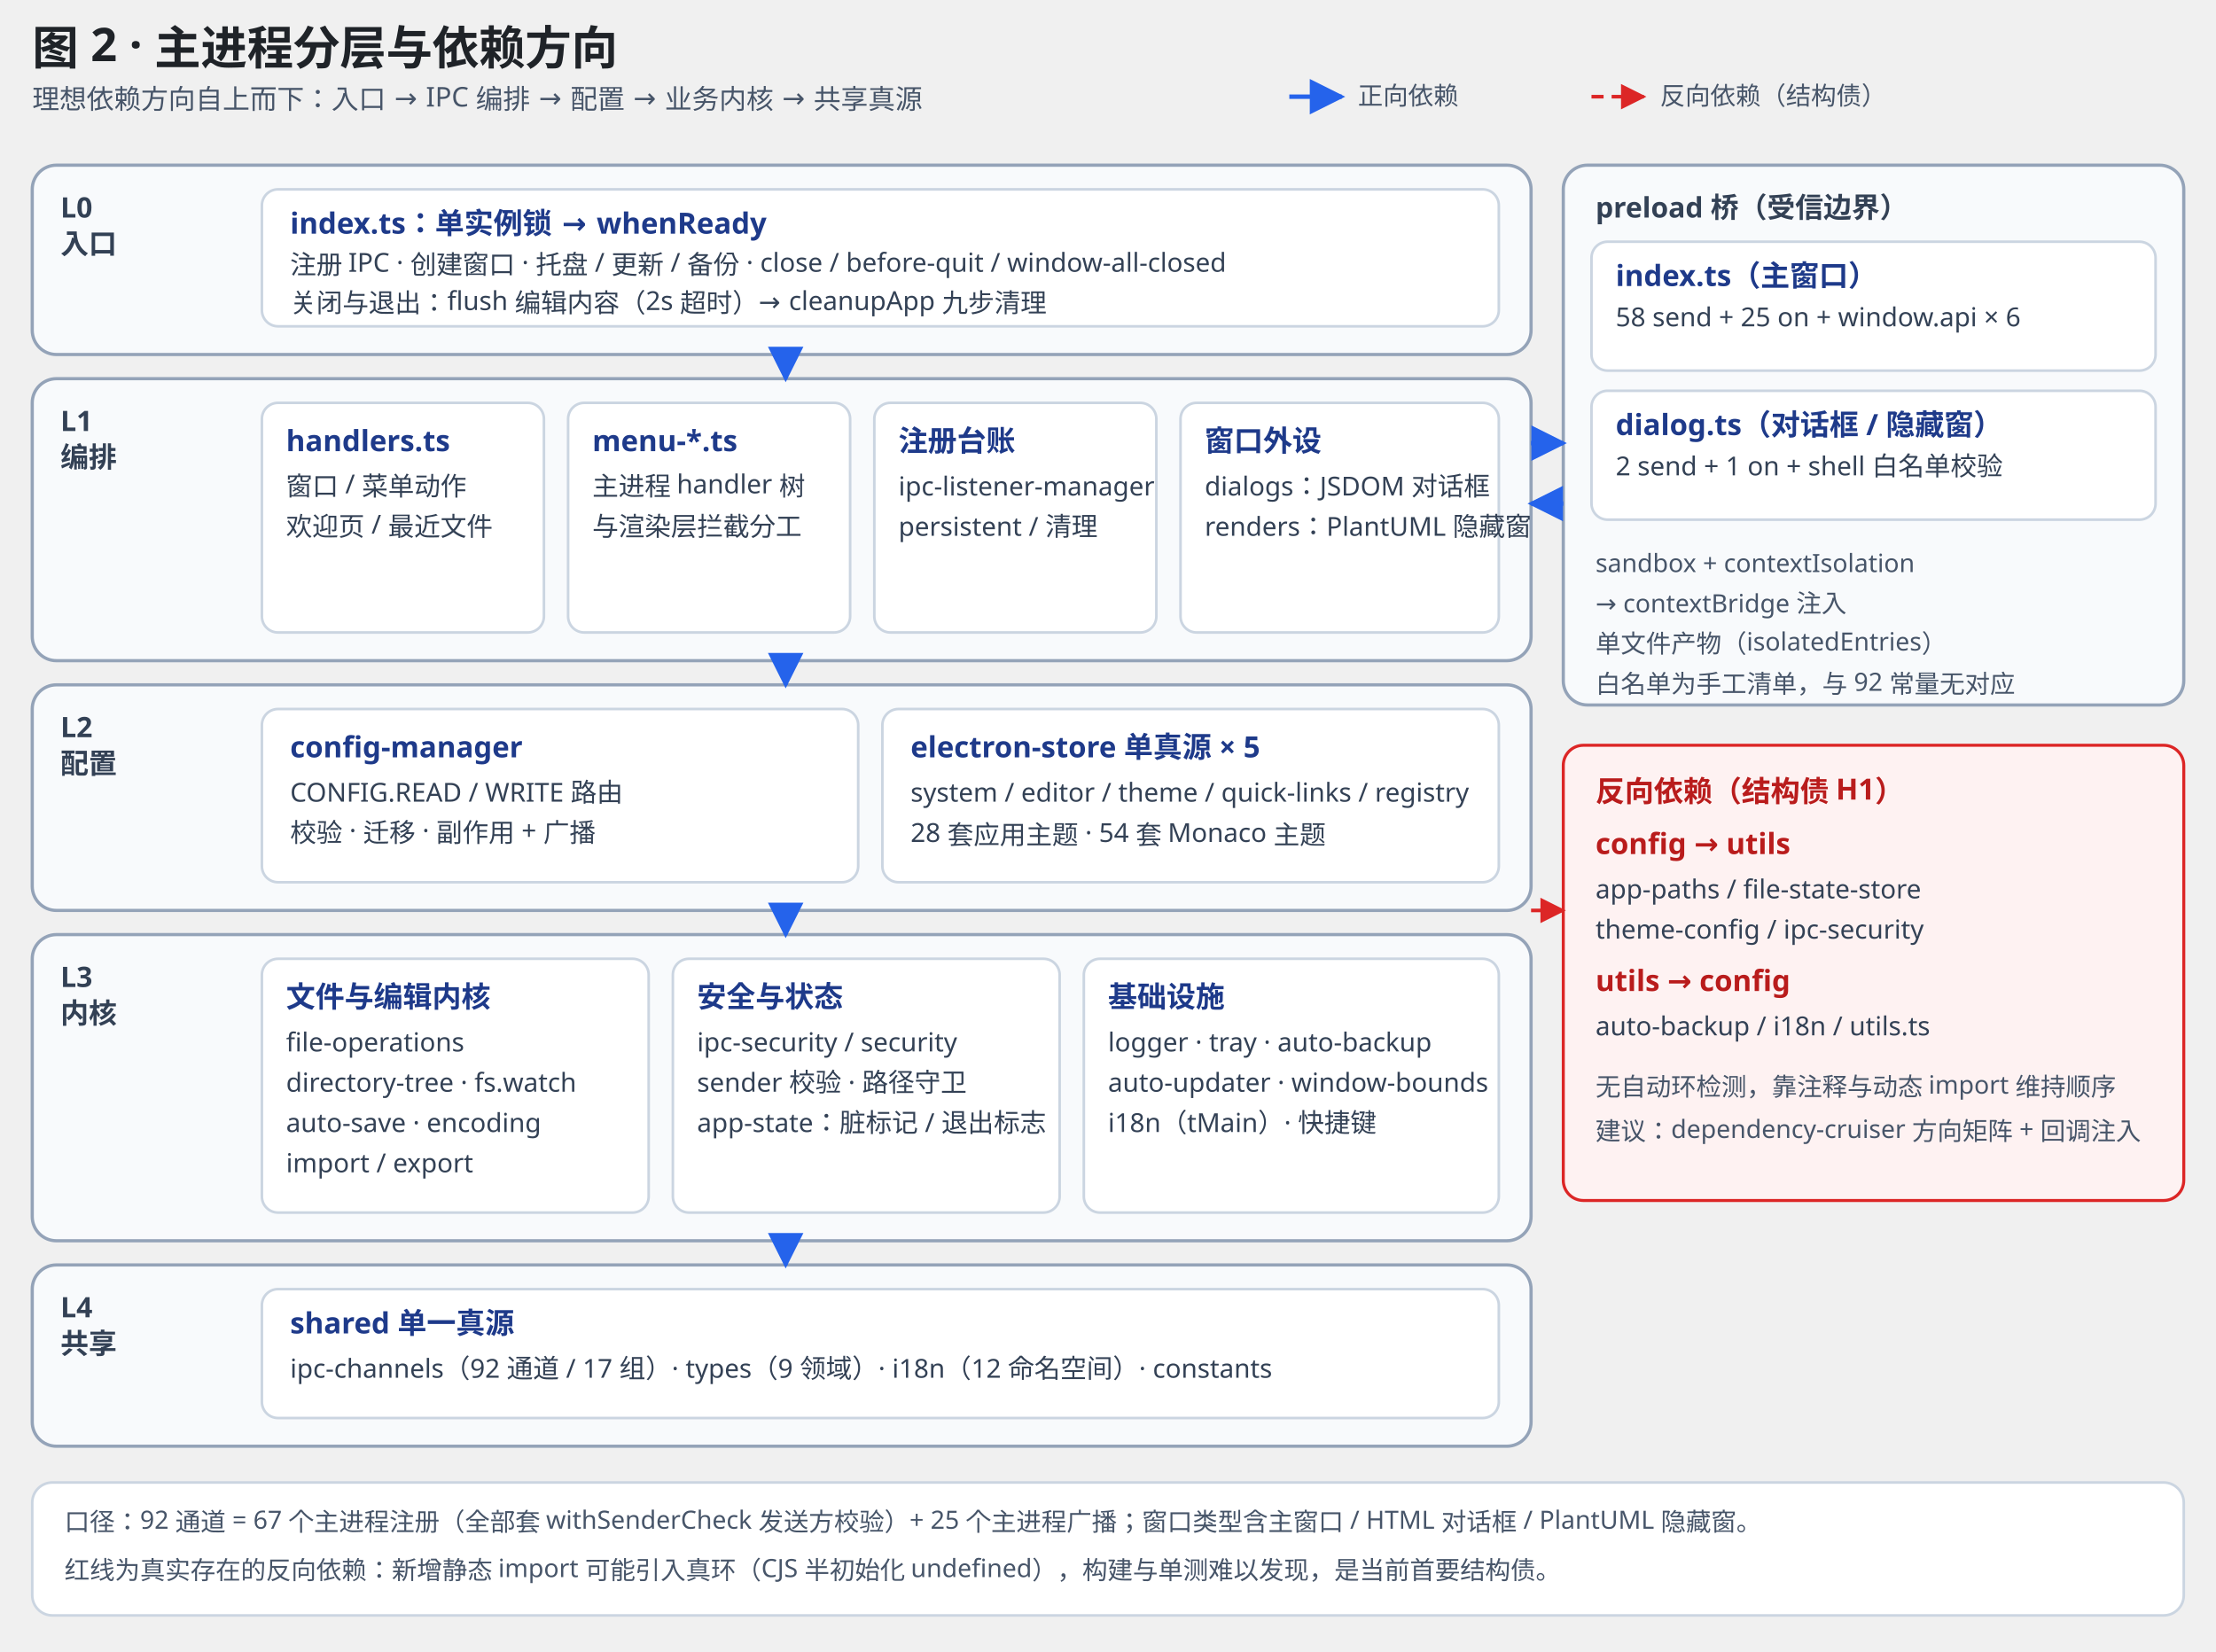
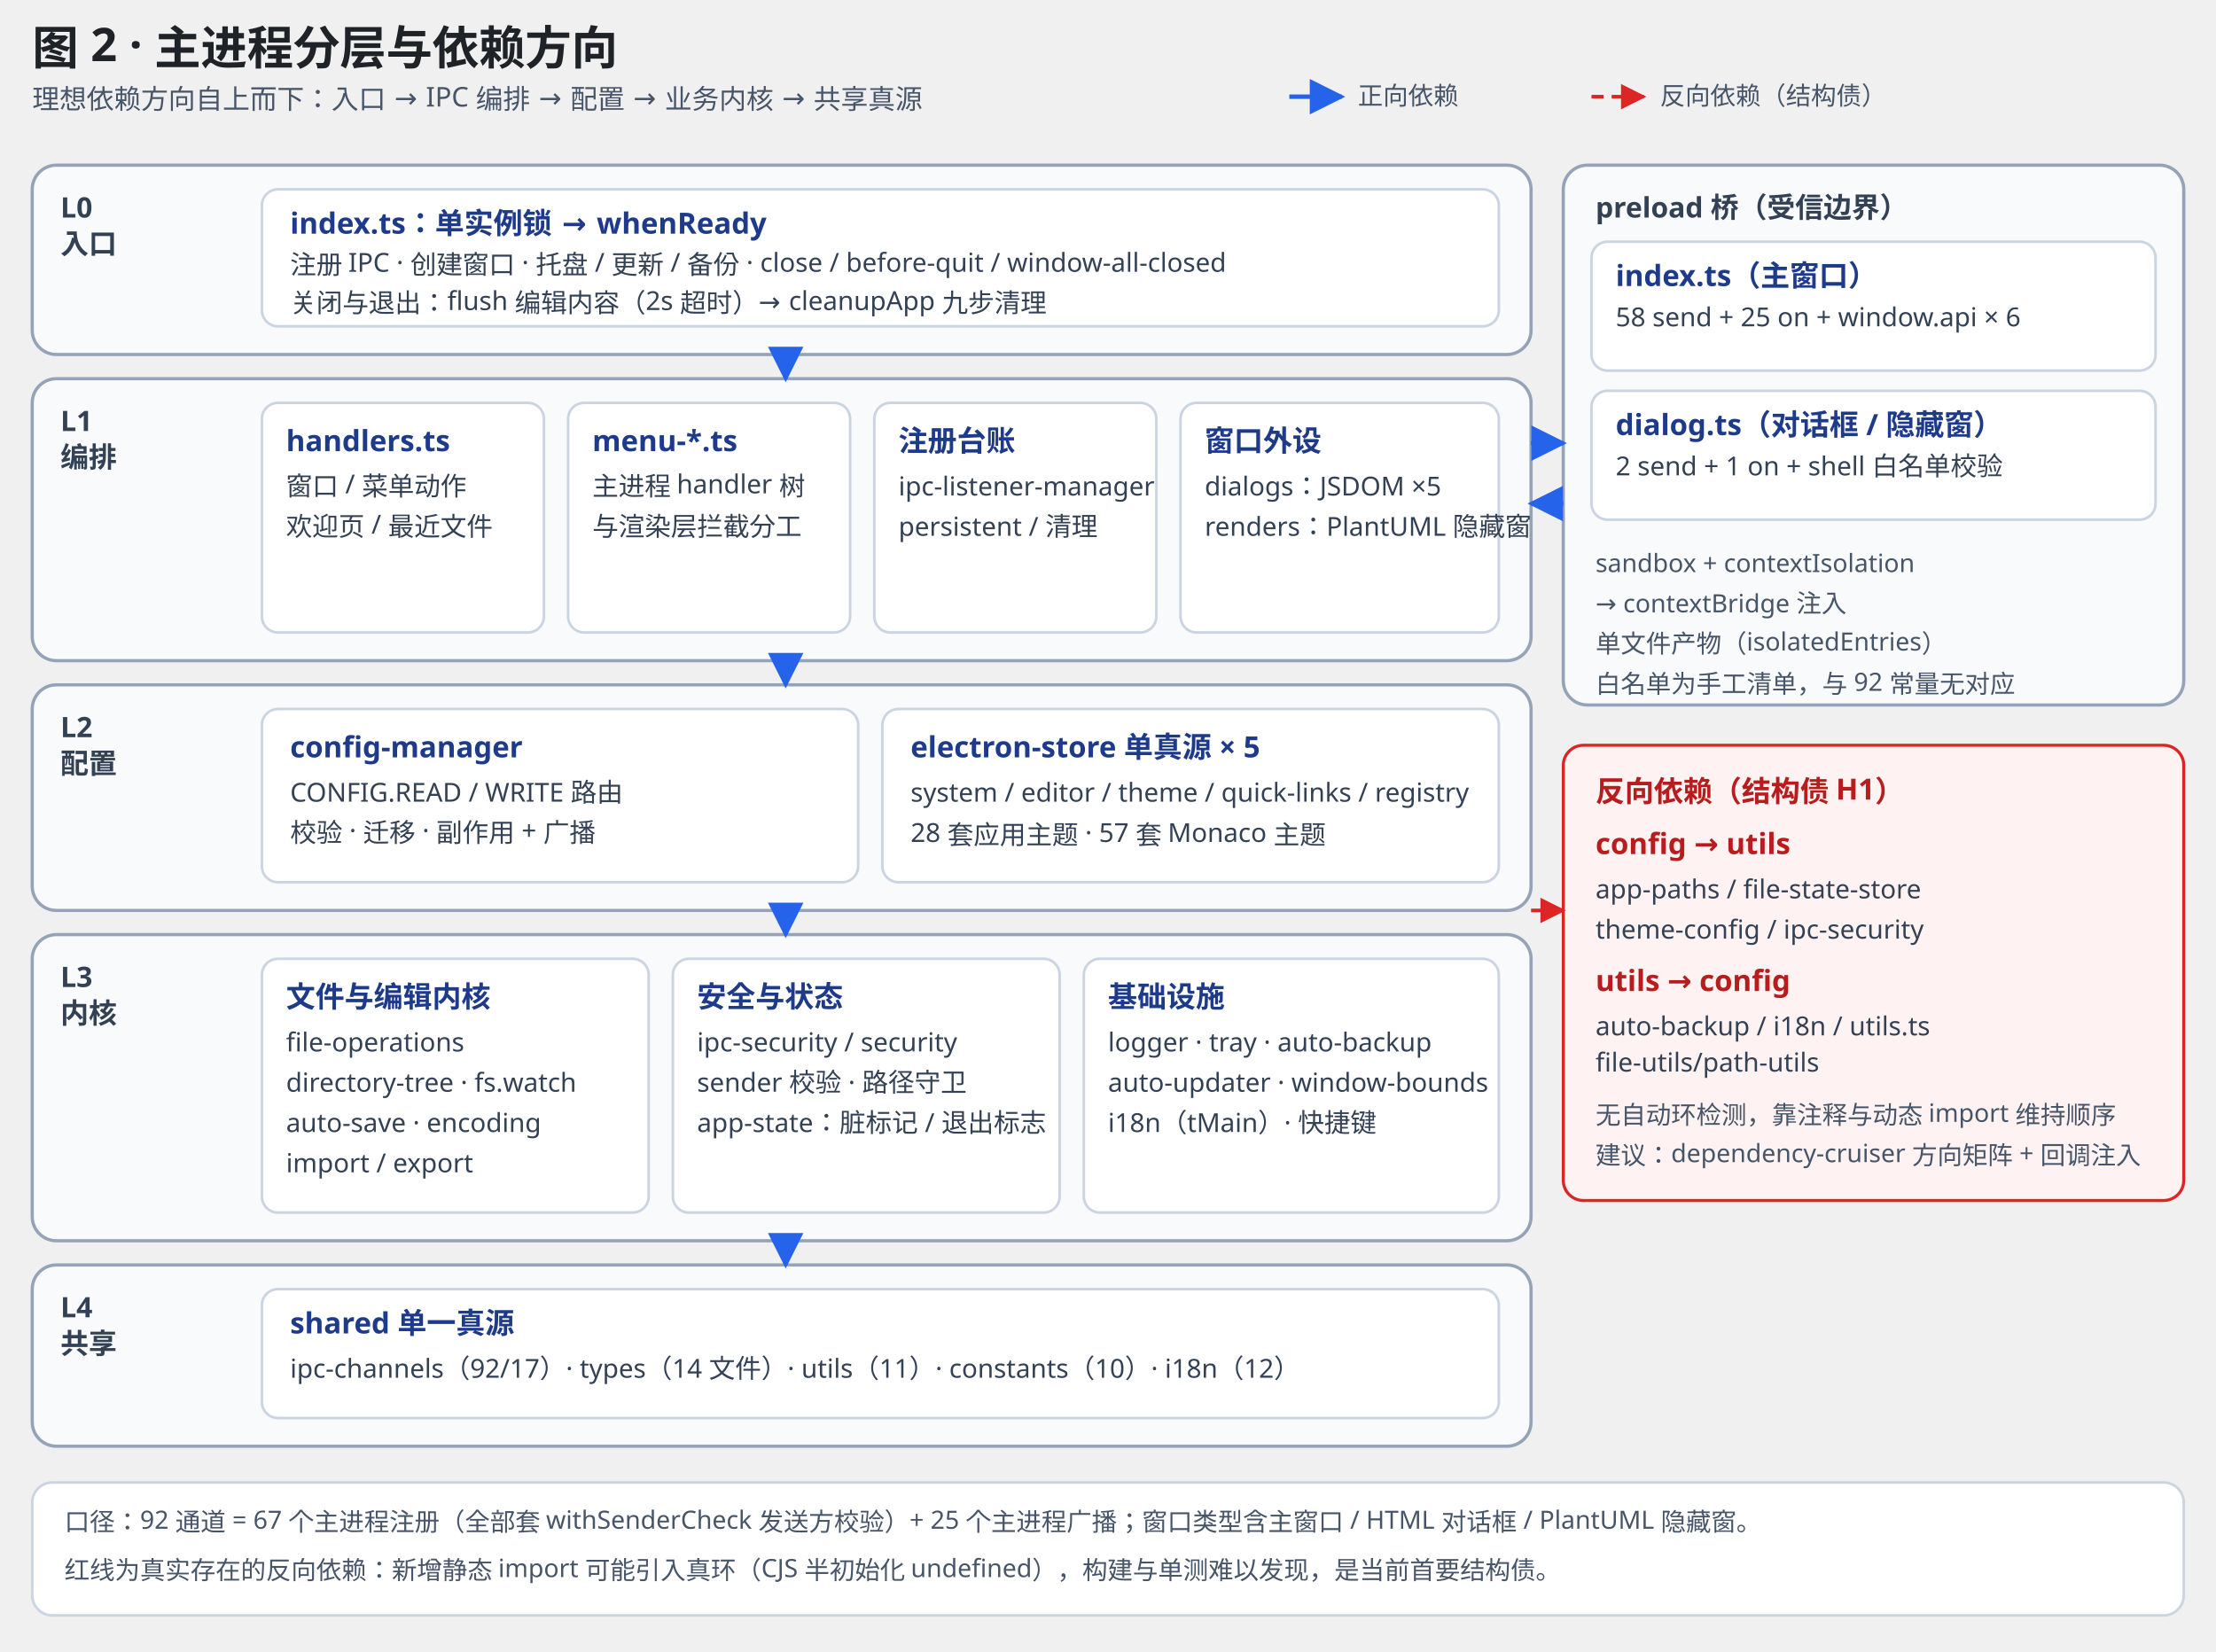
<svg xmlns="http://www.w3.org/2000/svg" viewBox="0 0 1100 820" width="1100" height="820" role="img" aria-label="主进程分层与依赖方向">
  <defs>
    <marker id="m-ar" viewBox="0 0 10 10" refX="9" refY="5" markerWidth="8" markerHeight="8" orient="auto-start-reverse">
      <path d="M 0 0 L 10 5 L 0 10 z" fill="#2563eb" />
    </marker>
    <marker id="m-arr" viewBox="0 0 10 10" refX="9" refY="5" markerWidth="7" markerHeight="7" orient="auto-start-reverse">
      <path d="M 0 0 L 10 5 L 0 10 z" fill="#dc2626" />
    </marker>
    <style>
      text { font-family: "Segoe UI", "Microsoft YaHei", sans-serif; fill: #1f2328; }
      .title { font-size: 23px; font-weight: 700; }
      .sub { font-size: 13.5px; fill: #475569; }
      .legend { font-size: 12.5px; fill: #475569; }
      .layer { fill: #f8fafc; stroke: #94a3b8; stroke-width: 1.6; rx: 12; }
      .lbl { font-size: 14px; font-weight: 700; fill: #334155; }
      .card { fill: #ffffff; stroke: #cbd5e1; stroke-width: 1.3; rx: 8; }
      .ctitle { font-size: 14.5px; font-weight: 700; fill: #1e3a8a; }
      .cdesc { font-size: 13px; fill: #334155; }
      .hit { fill: #fef2f2; stroke: #dc2626; stroke-width: 1.5; rx: 10; }
      .hitlbl { font-size: 14.5px; font-weight: 700; fill: #b91c1c; }
      .flow { stroke: #2563eb; stroke-width: 2.2; fill: none; }
      .revedge { stroke: #dc2626; stroke-width: 1.8; fill: none; stroke-dasharray: 6 4; }
      .sect { font-size: 12.5px; fill: #475569; }
    </style>
  </defs>
  <text x="16" y="32" class="title">图 2 · 主进程分层与依赖方向</text>
  <text x="16" y="54" class="sub">理想依赖方向自上而下：入口 → IPC 编排 → 配置 → 业务内核 → 共享真源</text>
  <line x1="640" y1="48" x2="666" y2="48" class="flow" marker-end="url(#m-ar)" />
  <text x="674" y="52" class="legend">正向依赖</text>
  <line x1="790" y1="48" x2="816" y2="48" class="revedge" marker-end="url(#m-arr)" />
  <text x="824" y="52" class="legend">反向依赖（结构债）</text>
  <rect x="16" y="82" width="744" height="94" class="layer" />
  <text x="30" y="108" class="lbl">L0</text>
  <text x="30" y="126" class="lbl">入口</text>
  <rect x="130" y="94" width="614" height="68" class="card" />
  <text x="144" y="116" class="ctitle">index.ts：单实例锁 → whenReady</text>
  <text x="144" y="136" class="cdesc">注册 IPC · 创建窗口 · 托盘 / 更新 / 备份 · close / before-quit / window-all-closed</text>
  <text x="144" y="155" class="cdesc">关闭与退出：flush 编辑内容（2s 超时）→ cleanupApp 九步清理</text>
  <rect x="16" y="188" width="744" height="140" class="layer" />
  <text x="30" y="214" class="lbl">L1</text>
  <text x="30" y="232" class="lbl">编排</text>
  <rect x="130" y="200" width="140" height="114" class="card" />
  <text x="142" y="224" class="ctitle">handlers.ts</text>
  <text x="142" y="246" class="cdesc">窗口 / 菜单动作</text>
  <text x="142" y="266" class="cdesc">欢迎页 / 最近文件</text>
  <rect x="282" y="200" width="140" height="114" class="card" />
  <text x="294" y="224" class="ctitle">menu-*.ts</text>
  <text x="294" y="246" class="cdesc">主进程 handler 树</text>
  <text x="294" y="266" class="cdesc">与渲染层拦截分工</text>
  <rect x="434" y="200" width="140" height="114" class="card" />
  <text x="446" y="224" class="ctitle">注册台账</text>
  <text x="446" y="246" class="cdesc">ipc-listener-manager</text>
  <text x="446" y="266" class="cdesc">persistent / 清理</text>
  <rect x="586" y="200" width="158" height="114" class="card" />
  <text x="598" y="224" class="ctitle">窗口外设</text>
-   <text x="598" y="246" class="cdesc">dialogs：JSDOM 对话框</text>
+   <text x="598" y="246" class="cdesc">dialogs：JSDOM ×5</text>
  <text x="598" y="266" class="cdesc">renders：PlantUML 隐藏窗</text>
  <rect x="16" y="340" width="744" height="112" class="layer" />
  <text x="30" y="366" class="lbl">L2</text>
  <text x="30" y="384" class="lbl">配置</text>
  <rect x="130" y="352" width="296" height="86" class="card" />
  <text x="144" y="376" class="ctitle">config-manager</text>
  <text x="144" y="398" class="cdesc">CONFIG.READ / WRITE 路由</text>
  <text x="144" y="418" class="cdesc">校验 · 迁移 · 副作用 + 广播</text>
  <rect x="438" y="352" width="306" height="86" class="card" />
  <text x="452" y="376" class="ctitle">electron-store 单真源 × 5</text>
  <text x="452" y="398" class="cdesc">system / editor / theme / quick-links / registry</text>
-   <text x="452" y="418" class="cdesc">28 套应用主题 · 54 套 Monaco 主题</text>
+   <text x="452" y="418" class="cdesc">28 套应用主题 · 57 套 Monaco 主题</text>
  <rect x="16" y="464" width="744" height="152" class="layer" />
  <text x="30" y="490" class="lbl">L3</text>
  <text x="30" y="508" class="lbl">内核</text>
  <rect x="130" y="476" width="192" height="126" class="card" />
  <text x="142" y="500" class="ctitle">文件与编辑内核</text>
  <text x="142" y="522" class="cdesc">file-operations</text>
  <text x="142" y="542" class="cdesc">directory-tree · fs.watch</text>
  <text x="142" y="562" class="cdesc">auto-save · encoding</text>
  <text x="142" y="582" class="cdesc">import / export</text>
  <rect x="334" y="476" width="192" height="126" class="card" />
  <text x="346" y="500" class="ctitle">安全与状态</text>
  <text x="346" y="522" class="cdesc">ipc-security / security</text>
  <text x="346" y="542" class="cdesc">sender 校验 · 路径守卫</text>
  <text x="346" y="562" class="cdesc">app-state：脏标记 / 退出标志</text>
  <rect x="538" y="476" width="206" height="126" class="card" />
  <text x="550" y="500" class="ctitle">基础设施</text>
  <text x="550" y="522" class="cdesc">logger · tray · auto-backup</text>
  <text x="550" y="542" class="cdesc">auto-updater · window-bounds</text>
  <text x="550" y="562" class="cdesc">i18n（tMain）· 快捷键</text>
  <rect x="16" y="628" width="744" height="90" class="layer" />
  <text x="30" y="654" class="lbl">L4</text>
  <text x="30" y="672" class="lbl">共享</text>
  <rect x="130" y="640" width="614" height="64" class="card" />
  <text x="144" y="662" class="ctitle">shared 单一真源</text>
-   <text x="144" y="684" class="cdesc">ipc-channels（92 通道 / 17 组）· types（9 领域）· i18n（12 命名空间）· constants</text>
+   <text x="144" y="684" class="cdesc">ipc-channels（92/17）· types（14 文件）· utils（11）· constants（10）· i18n（12）</text>
  <rect x="776" y="82" width="308" height="268" class="layer" />
  <text x="792" y="108" class="lbl">preload 桥（受信边界）</text>
  <rect x="790" y="120" width="280" height="64" class="card" />
  <text x="802" y="142" class="ctitle">index.ts（主窗口）</text>
  <text x="802" y="162" class="cdesc">58 send + 25 on + window.api × 6</text>
  <rect x="790" y="194" width="280" height="64" class="card" />
  <text x="802" y="216" class="ctitle">dialog.ts（对话框 / 隐藏窗）</text>
  <text x="802" y="236" class="cdesc">2 send + 1 on + shell 白名单校验</text>
  <text x="792" y="284" class="sect">sandbox + contextIsolation</text>
  <text x="792" y="304" class="sect">→ contextBridge 注入</text>
  <text x="792" y="324" class="sect">单文件产物（isolatedEntries）</text>
  <text x="792" y="344" class="sect">白名单为手工清单，与 92 常量无对应</text>
  <rect x="776" y="370" width="308" height="226" class="hit" />
  <text x="792" y="398" class="hitlbl">反向依赖（结构债 H1）</text>
  <text x="792" y="424" class="ctitle" style="fill:#b91c1c">config → utils</text>
  <text x="792" y="446" class="cdesc">app-paths / file-state-store</text>
  <text x="792" y="466" class="cdesc">theme-config / ipc-security</text>
  <text x="792" y="492" class="ctitle" style="fill:#b91c1c">utils → config</text>
  <text x="792" y="514" class="cdesc">auto-backup / i18n / utils.ts</text>
-   <text x="792" y="544" class="sect">无自动环检测，靠注释与动态 import 维持顺序</text>
-   <text x="792" y="566" class="sect">建议：dependency-cruiser 方向矩阵 + 回调注入</text>
+   <text x="792" y="532" class="cdesc">file-utils/path-utils</text>
+   <text x="792" y="558" class="sect">无自动环检测，靠注释与动态 import 维持顺序</text>
+   <text x="792" y="578" class="sect">建议：dependency-cruiser 方向矩阵 + 回调注入</text>
  <line x1="390" y1="176" x2="390" y2="188" class="flow" marker-end="url(#m-ar)" />
  <line x1="390" y1="328" x2="390" y2="340" class="flow" marker-end="url(#m-ar)" />
  <line x1="390" y1="452" x2="390" y2="464" class="flow" marker-end="url(#m-ar)" />
  <line x1="390" y1="616" x2="390" y2="628" class="flow" marker-end="url(#m-ar)" />
  <line x1="760" y1="220" x2="776" y2="220" class="flow" marker-end="url(#m-ar)" />
  <line x1="776" y1="250" x2="760" y2="250" class="flow" marker-end="url(#m-ar)" />
  <line x1="760" y1="452" x2="776" y2="452" class="revedge" marker-end="url(#m-arr)" />
  <rect x="16" y="736" width="1068" height="66" rx="10" fill="#ffffff" stroke="#cbd5e1" stroke-width="1.3" />
  <text x="32" y="760" class="sect">口径：92 通道 = 67 个主进程注册（全部套 withSenderCheck 发送方校验）+ 25 个主进程广播；窗口类型含主窗口 / HTML 对话框 / PlantUML 隐藏窗。</text>
  <text x="32" y="784" class="sect">红线为真实存在的反向依赖：新增静态 import 可能引入真环（CJS 半初始化 undefined），构建与单测难以发现，是当前首要结构债。</text>
</svg>
